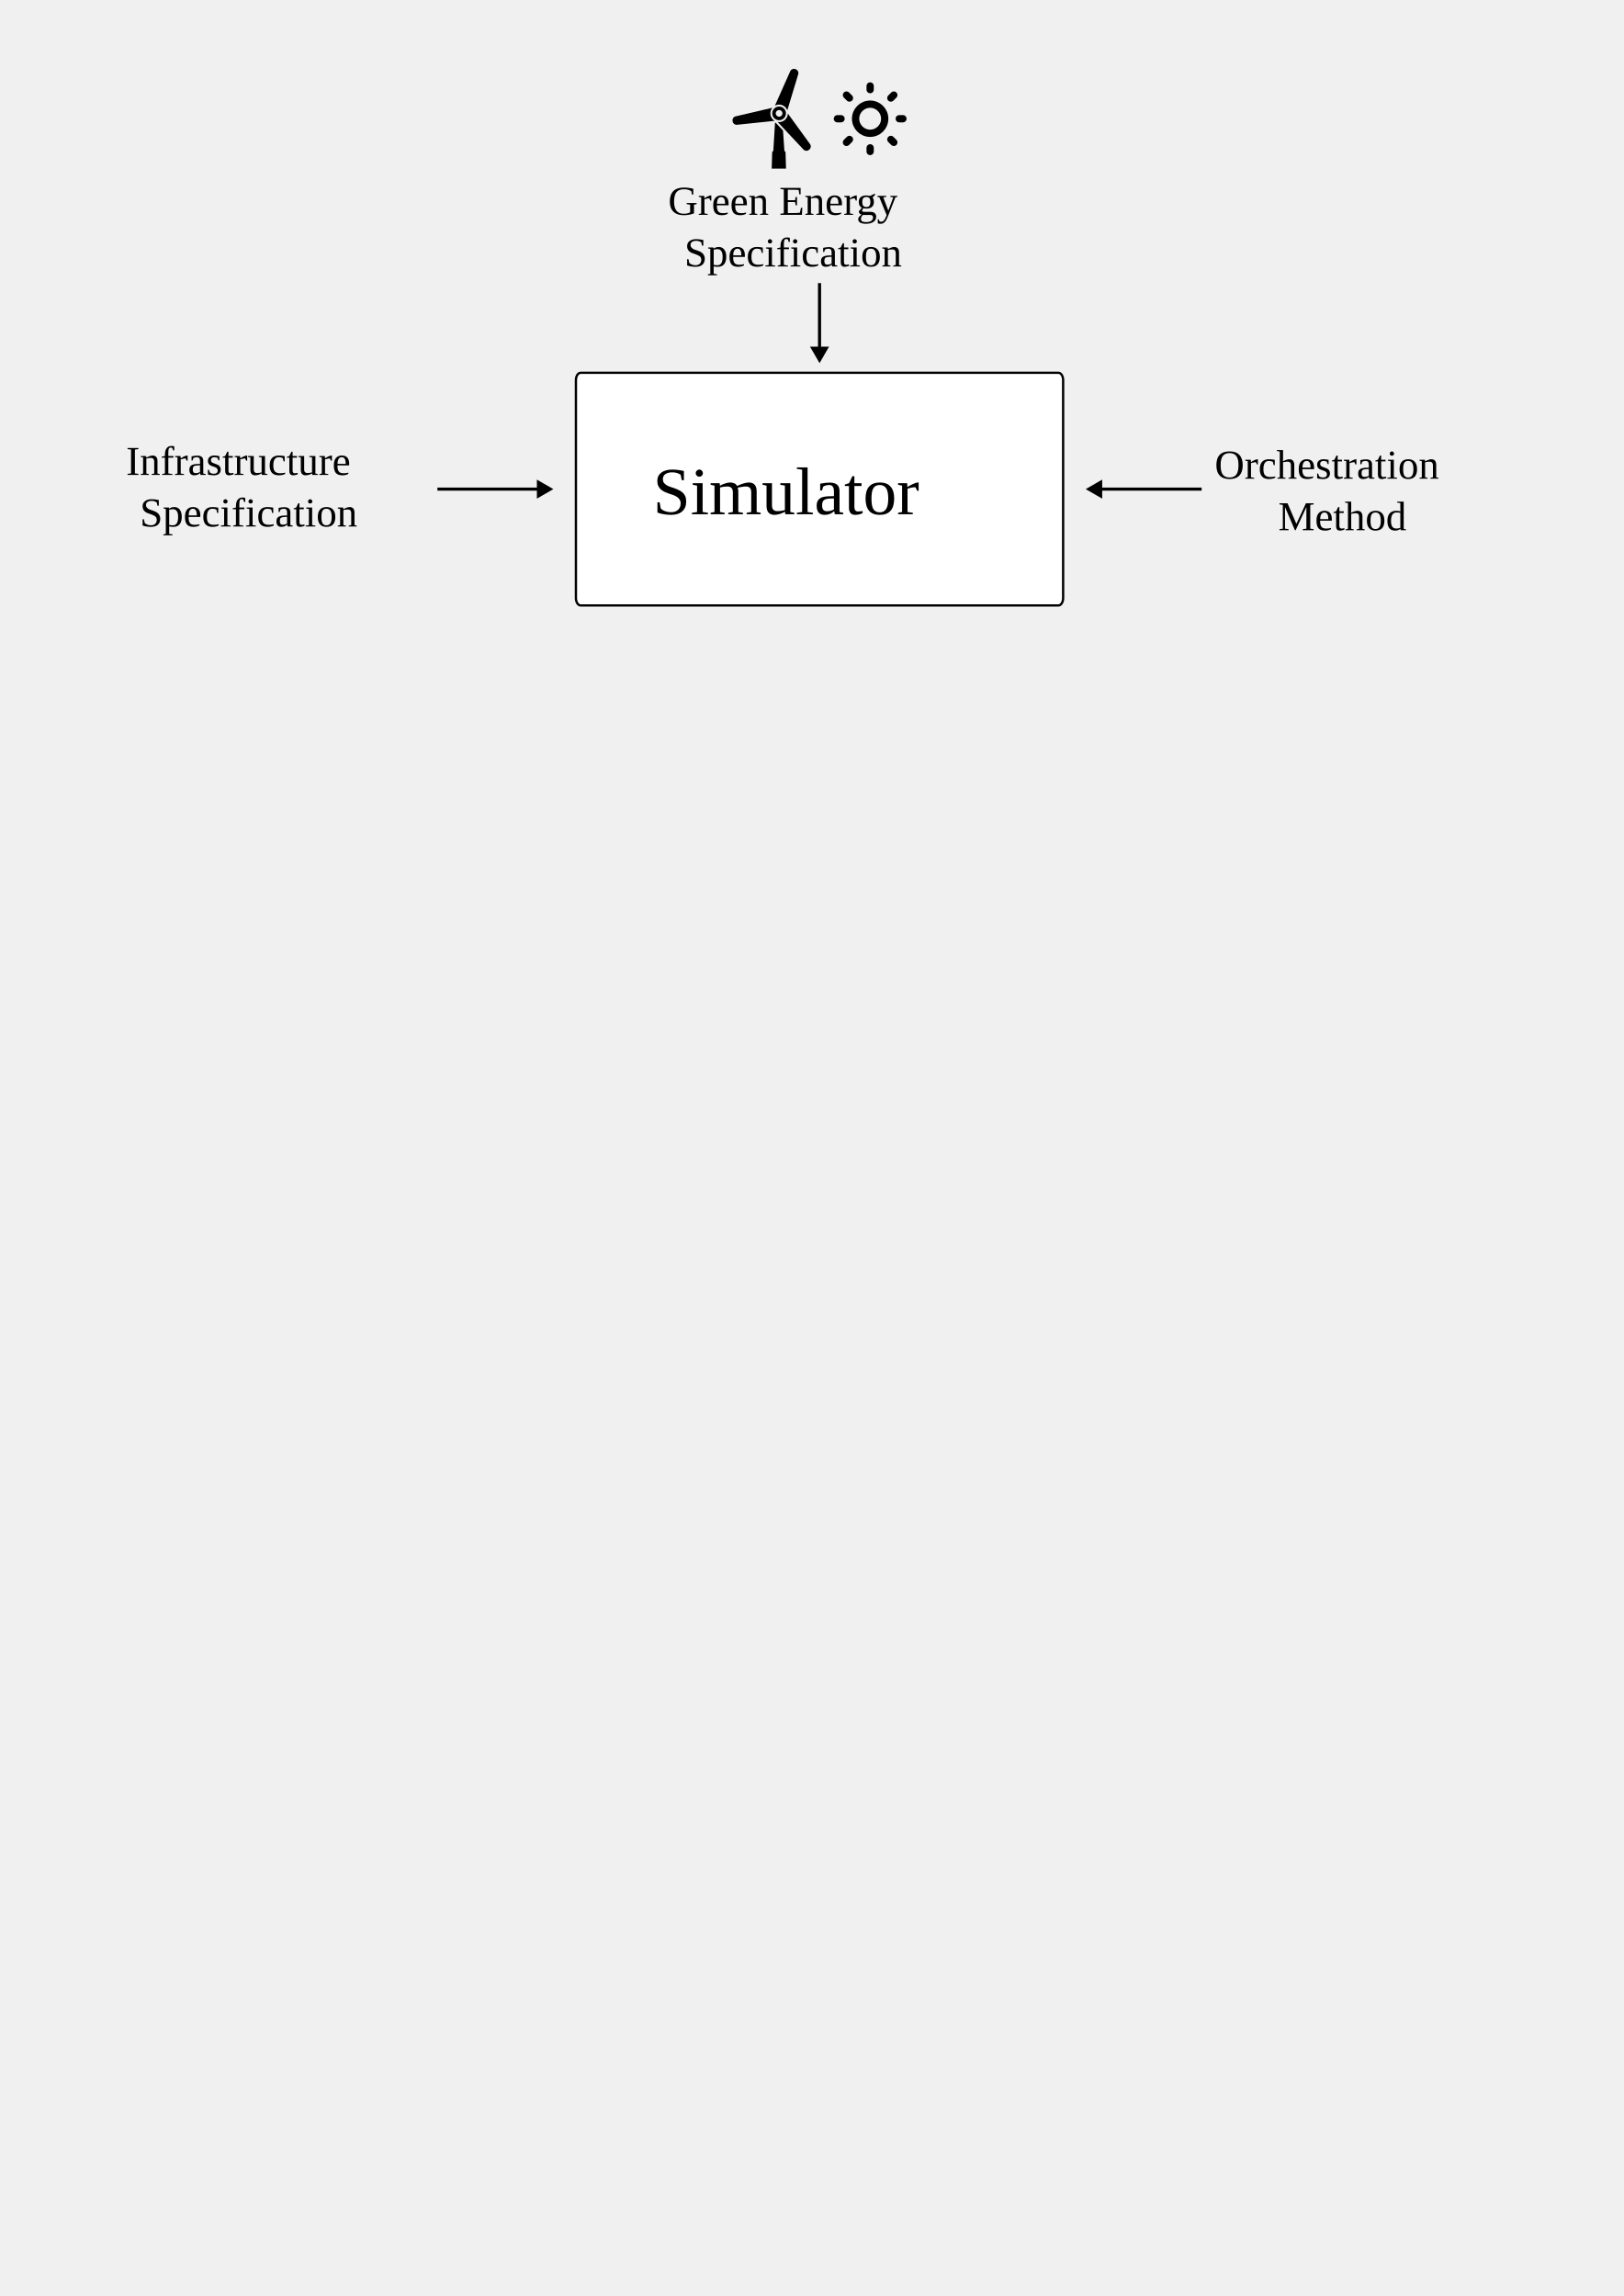
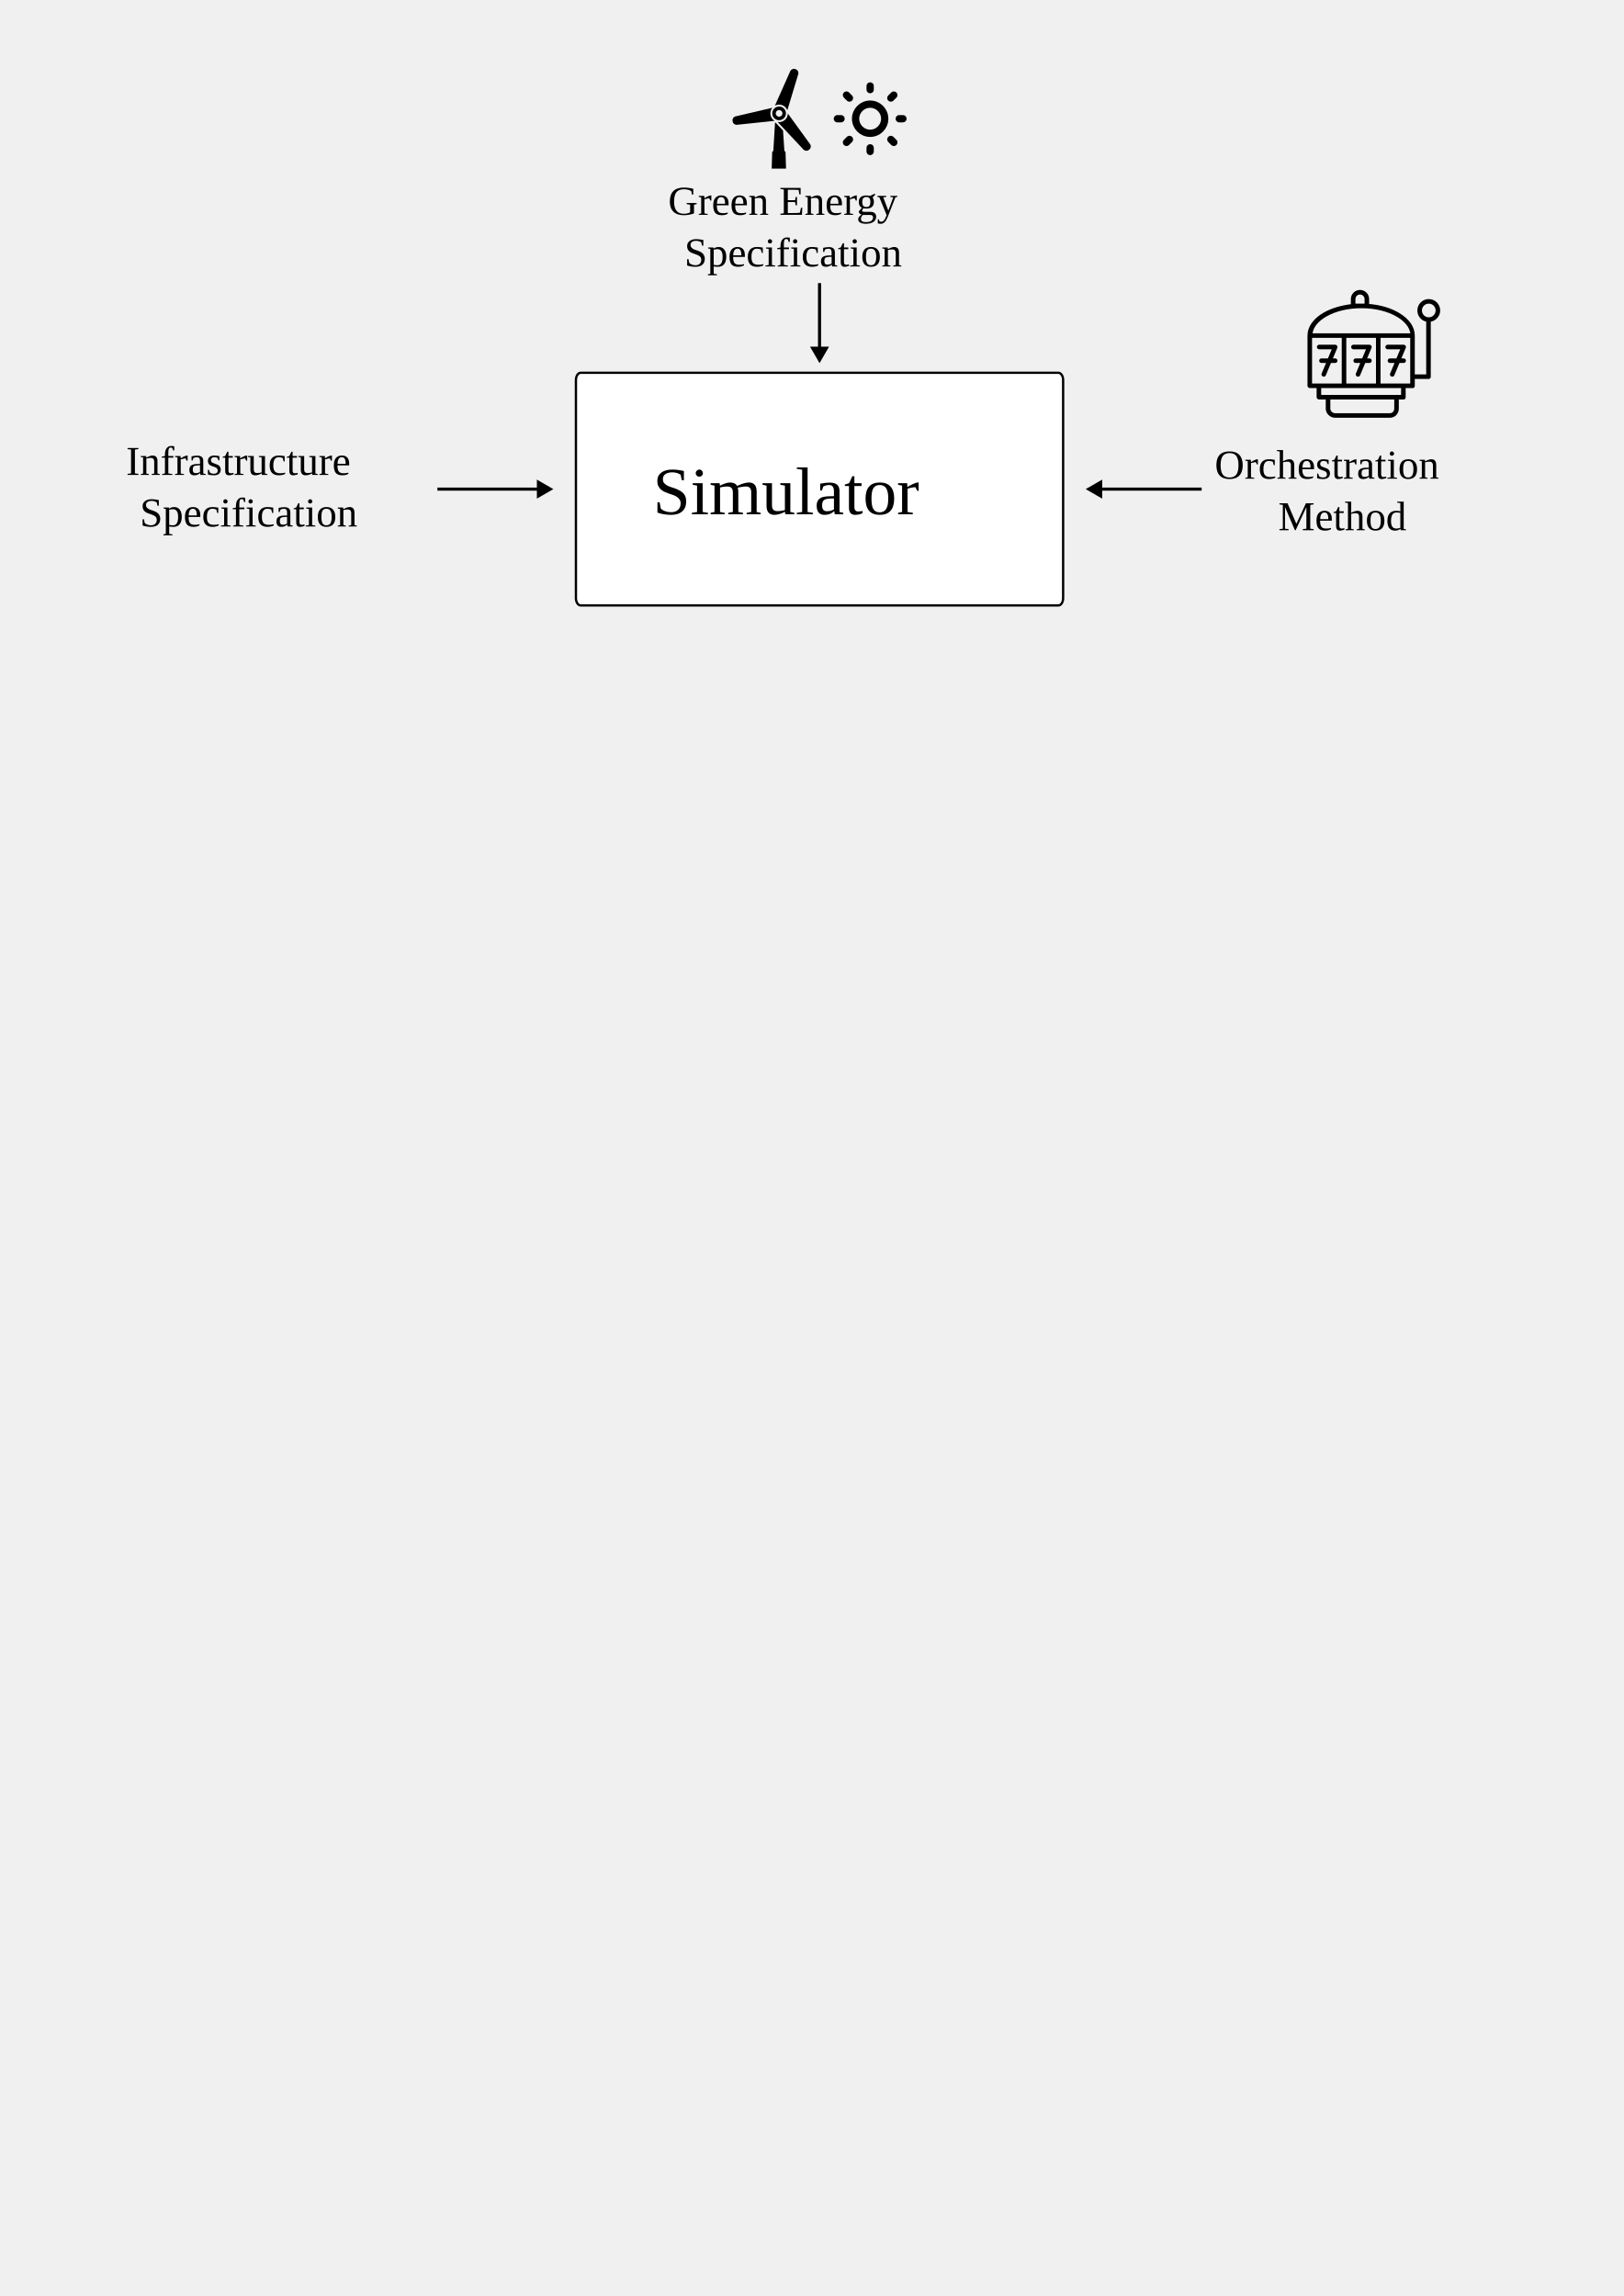
<svg xmlns="http://www.w3.org/2000/svg" width="210mm" height="297mm" viewBox="0 0 210 297" version="1.1" id="svg1" xml:space="preserve">
  <defs id="defs1">
    <marker style="overflow:visible" id="Triangle" refX="0" refY="0" orient="auto-start-reverse" markerWidth="1" markerHeight="1" viewBox="0 0 1 1" preserveAspectRatio="xMidYMid">
      <path transform="scale(0.5)" style="fill:context-stroke;fill-rule:evenodd;stroke:context-stroke;stroke-width:1pt" d="M 5.77,0 -2.88,5 V -5 Z" id="path135" />
    </marker>
  </defs>
  <g id="layer1">
    <g id="g6" transform="translate(16.91292,4.643094)">
      <rect style="fill:#ffffff;stroke:#000000;stroke-width:0.298" id="rect1" width="63.011" height="30.095" x="57.575" y="43.579" rx="0.61" ry="0.945" />
      <text xml:space="preserve" style="font-size:8.736px;text-align:start;writing-mode:lr-tb;direction:ltr;text-anchor:start;fill:#000000;stroke:none;stroke-width:0.326" x="67.523" y="61.879" id="text1">
        <tspan id="tspan1" style="fill:#000000;stroke:none;stroke-width:0.326" x="67.523" y="61.879">Simulator</tspan>
      </text>
    </g>
    <text xml:space="preserve" style="font-size:5.335px;text-align:start;writing-mode:lr-tb;direction:ltr;text-anchor:start;fill:#000000;stroke:none;stroke-width:0.621" x="105.923" y="27.794" id="text1-8">
      <tspan style="text-align:center;text-anchor:middle;fill:#000000;stroke:none;stroke-width:0.621" x="105.923" y="27.794" id="tspan2">Green Energy</tspan>
      <tspan style="text-align:center;text-anchor:middle;fill:#000000;stroke:none;stroke-width:0.621" x="105.923" y="34.463" id="tspan3">Specification</tspan>
    </text>
    <text xml:space="preserve" style="font-size:5.335px;text-align:start;writing-mode:lr-tb;direction:ltr;text-anchor:start;fill:#000000;stroke:none;stroke-width:0.621" x="35.495" y="61.438" id="text1-8-2">
      <tspan style="text-align:center;text-anchor:middle;fill:#000000;stroke:none;stroke-width:0.621" x="35.495" y="61.438" id="tspan2-3">Infrastructure</tspan>
      <tspan style="text-align:center;text-anchor:middle;fill:#000000;stroke:none;stroke-width:0.621" x="35.495" y="68.107" id="tspan3-2">Specification</tspan>
    </text>
    <text xml:space="preserve" style="font-size:5.335px;text-align:start;writing-mode:lr-tb;direction:ltr;text-anchor:start;fill:#000000;stroke:none;stroke-width:0.621" x="176.955" y="61.922" id="text1-8-2-8">
      <tspan style="text-align:center;text-anchor:middle;fill:#000000;stroke:none;stroke-width:0.621" x="176.955" y="61.922" id="tspan3-2-7">Orchestration </tspan>
      <tspan style="text-align:center;text-anchor:middle;fill:#000000;stroke:none;stroke-width:0.621" x="176.955" y="68.59" id="tspan4">Method</tspan>
    </text>
    <g id="g5" transform="translate(20.91783,-1.706906)">
      <g id="g4" transform="matrix(0.02520752,0,0,0.02520752,72.43093,10.61159)" style="stroke-width:16.4">
        <polygon class="st0" points="258.714,427.031 256.198,512 329.717,512 327.209,427.031 321.334,420.494 314.237,316.461 276.427,276.142 273.303,276.473 264.589,420.494 " id="polygon1" style="stroke-width:16.4" />
        <path class="st0" d="m 294.219,183.51 c 18.982,0 35.643,11.96 42.076,29.307 L 392.434,27.369 C 395.549,17.068 390.12,6.12 380.038,2.358 l -2.88,-1.076 c -10.082,-3.746 -21.354,0.98 -25.74,10.81 l -78.843,176.977 c 4.014,-2.209 8.44,-3.851 13.189,-4.749 2.791,-0.535 5.648,-0.81 8.455,-0.81 z" id="path1" style="stroke-width:16.4" />
        <path class="st0" d="M 452.949,386.202 339.119,229.429 c -0.461,20.746 -15.333,39.122 -36.525,43.168 -2.776,0.534 -5.624,0.793 -8.44,0.793 -2.54,0 -5.032,-0.218 -7.476,-0.631 l 132.538,141.326 c 7.363,7.849 19.549,8.625 27.842,1.764 l 2.371,-1.958 c 8.295,-6.854 9.832,-18.974 3.52,-27.689 z" id="path2" style="stroke-width:16.4" />
        <path class="st0" d="m 250.04,236.873 c -2.606,-13.675 1.311,-27.09 9.556,-37.075 L 70.918,243.921 c -10.486,2.452 -17.251,12.623 -15.462,23.239 l 0.509,3.034 c 1.789,10.6 11.523,18.004 22.22,16.879 L 270.916,266.869 C 260.332,260.428 252.5,249.739 250.04,236.873 Z" id="path3" style="stroke-width:16.4" />
        <path class="st0" d="m 259.669,235.037 c 3.633,19.056 22.033,31.557 41.089,27.932 19.071,-3.633 31.572,-22.042 27.94,-41.089 -3.642,-19.064 -22.025,-31.573 -41.097,-27.932 -19.056,3.633 -31.557,22.017 -27.932,41.089 z m 31.305,-23.441 c 9.306,-1.772 18.288,4.328 20.067,13.65 1.78,9.306 -4.337,18.286 -13.651,20.059 -9.305,1.772 -18.278,-4.337 -20.059,-13.634 -1.779,-9.305 4.338,-18.295 13.643,-20.075 z" id="path4" style="stroke-width:16.4" />
      </g>
      <g style="fill:none" id="g3" transform="matrix(0.4708042,0,0,0.4708042,85.97262,11.41508)">
        <path d="m 12,3 v 1 m 0,16 v 1 M 4,12 H 3 M 6.314,6.314 5.5,5.5 M 17.686,6.314 18.5,5.5 M 6.314,17.69 5.5,18.5 M 17.686,17.69 18.5,18.5 M 21,12 h -1 m -4,0 c 0,2.209 -1.791,4 -4,4 -2.209,0 -4,-1.791 -4,-4 0,-2.209 1.791,-4 4,-4 2.209,0 4,1.791 4,4 z" stroke="#000000" stroke-width="2" stroke-linecap="round" stroke-linejoin="round" id="path1-7" />
      </g>
    </g>
    <path style="fill:#ffffff;stroke:#000000;stroke-width:0.4;marker-end:url(#Triangle)" d="M 56.573,63.27 H 70.146" id="path6" />
    <path style="fill:#ffffff;stroke:#000000;stroke-width:0.4;marker-end:url(#Triangle)" d="M 155.414,63.27 H 141.842" id="path6-9" />
    <path style="fill:#ffffff;stroke:#000000;stroke-width:0.4;marker-end:url(#Triangle)" d="m 105.994,36.622 v 8.929" id="path7" />
+     <g style="fill:#000000;stroke-width:12.333" id="g9" transform="matrix(0.03352002,0,0,0.03352002,169.1028,37.19064)">
+       <g id="g2" style="stroke-width:12.333">
+         <g id="g1" style="stroke-width:12.333">
+           <path d="m 106.804,273.617 h -8.809 l 16.94,-40.655 c 1.132,-2.719 0.831,-5.824 -0.802,-8.274 -1.633,-2.451 -4.384,-3.923 -7.329,-3.923 h -61.66 c -4.865,0 -8.809,3.944 -8.809,8.809 0,4.865 3.944,8.809 8.809,8.809 H 93.591 L 78.91,273.617 H 53.953 c -4.865,0 -8.809,3.944 -8.809,8.809 0,4.865 3.944,8.809 8.809,8.809 H 71.57 L 54.63,331.89 c -1.871,4.49 0.253,9.647 4.743,11.518 1.108,0.462 2.255,0.68 3.385,0.68 3.449,0 6.725,-2.039 8.135,-5.424 l 19.762,-47.43 h 16.149 c 4.865,0 8.809,-3.944 8.809,-8.809 0,-4.864 -3.944,-8.808 -8.809,-8.808 z" id="path1-0" style="stroke-width:12.333" />
+         </g>
+       </g>
+       <g id="g4-9" style="stroke-width:12.333">
+         <g id="g3-4" style="stroke-width:12.333">
+           <path d="m 238.933,273.617 h -8.809 l 16.94,-40.655 c 1.132,-2.719 0.831,-5.824 -0.802,-8.274 -1.633,-2.451 -4.384,-3.923 -7.329,-3.923 h -61.66 c -4.865,0 -8.809,3.944 -8.809,8.809 0,4.865 3.944,8.809 8.809,8.809 h 48.447 l -14.681,35.234 h -24.958 c -4.865,0 -8.809,3.944 -8.809,8.809 0,4.865 3.944,8.809 8.809,8.809 h 17.617 l -16.94,40.656 c -1.871,4.49 0.253,9.647 4.743,11.518 1.108,0.462 2.255,0.68 3.385,0.68 3.449,0 6.725,-2.039 8.135,-5.424 l 19.762,-47.43 h 16.149 c 4.865,0 8.809,-3.944 8.809,-8.809 10e-4,-4.865 -3.943,-8.809 -8.808,-8.809 z" id="path2-8" style="stroke-width:12.333" />
+         </g>
+       </g>
+       <g id="g6-8" style="stroke-width:12.333">
+         <g id="g5-2" style="stroke-width:12.333">
+           <path d="m 371.062,273.617 h -8.809 l 16.94,-40.655 c 1.132,-2.719 0.831,-5.824 -0.802,-8.274 -1.633,-2.451 -4.384,-3.923 -7.329,-3.923 h -61.66 c -4.865,0 -8.809,3.944 -8.809,8.809 0,4.865 3.944,8.809 8.809,8.809 h 48.447 l -14.681,35.234 H 318.21 c -4.865,0 -8.809,3.944 -8.809,8.809 0,4.865 3.944,8.809 8.809,8.809 h 17.617 l -16.94,40.656 c -1.871,4.49 0.253,9.647 4.743,11.518 1.108,0.462 2.255,0.68 3.385,0.68 3.449,0 6.725,-2.039 8.135,-5.424 l 19.762,-47.43 h 16.149 c 4.865,0 8.809,-3.944 8.809,-8.809 10e-4,-4.865 -3.943,-8.809 -8.808,-8.809 z" id="path4-4" style="stroke-width:12.333" />
+         </g>
+       </g>
+       <g id="g8" style="stroke-width:12.333">
+         <g id="g7" style="stroke-width:12.333">
+           <path d="m 467.957,44.594 c -24.285,0 -44.043,19.758 -44.043,44.043 0,21.3 14.65,39.11 34.772,43.169 -0.029,0.292 -0.639,0.575 -0.639,0.874 V 335.278 H 414.004 V 185.531 c 0,-33.866 -22.18,-65.33 -62.452,-88.599 C 320.21,78.823 281.875,67.302 237.832,63.555 V 44.594 c 0,-19.428 -15.806,-35.234 -35.234,-35.234 -19.428,0 -35.234,15.806 -35.234,35.234 V 64.44 C 129.927,68.923 91.633,80.072 62.452,96.932 22.18,120.201 0,151.666 0,185.531 V 379.32 c 0,4.865 5.045,8.809 9.91,8.809 h 25.325 v 35.234 c 0,4.865 5.045,8.809 9.91,8.809 H 70.47 v 35.219 c 0,19.436 16.907,35.249 36.336,35.249 h 211.406 c 19.428,0 34.133,-15.813 34.133,-35.249 v -35.219 h 18.718 c 4.865,0 7.708,-3.944 7.708,-8.809 v -35.234 h 27.527 c 4.865,0 7.708,-3.944 7.708,-8.809 v -26.426 h 53.953 c 4.865,0 7.708,-3.944 7.708,-8.809 V 132.68 c 0,-0.299 0.491,-0.583 0.462,-0.874 C 496.248,127.746 512,109.937 512,88.637 512,64.352 492.242,44.594 467.957,44.594 Z m -282.976,0 c 0,-9.714 7.903,-17.617 17.617,-17.617 9.714,0 17.617,7.903 17.617,17.617 V 62.211 H 184.981 Z M 17.617,370.512 V 194.34 H 132.129 V 370.512 H 45.144 Z m 317.11,96.879 c 0,9.722 -6.802,17.632 -16.516,17.632 H 106.804 c -9.714,0 -18.718,-7.91 -18.718,-17.632 v -35.219 h 246.641 z m 26.426,-52.836 H 344.637 80.378 52.852 v -26.426 h 89.187 132.129 86.985 z M 149.746,370.512 V 194.34 h 114.512 v 176.172 z m 246.641,0 H 371.062 281.875 V 194.34 H 396.387 Z M 274.168,176.723 H 142.039 19.426 c 3.64,-24.061 22.087,-46.711 52.94,-64.537 36.115,-20.866 84.322,-32.358 135.738,-32.358 51.416,0 99.623,11.492 135.738,32.358 30.853,17.826 49.3,40.475 52.94,64.537 z m 193.789,-61.661 c -14.571,0 -26.426,-11.855 -26.426,-26.426 0,-14.571 11.855,-26.426 26.426,-26.426 14.571,0 26.426,11.855 26.426,26.426 0,14.572 -11.855,26.426 -26.426,26.426 z" id="path6-5" style="stroke-width:12.333" />
+         </g>
+       </g>
+     </g>
  </g>
  <style type="text/css" id="style1">
	.st0{fill:#000000;}
</style>
  <style type="text/css" id="style1-2">
	.st0{fill:#000000;}
</style>
</svg>
